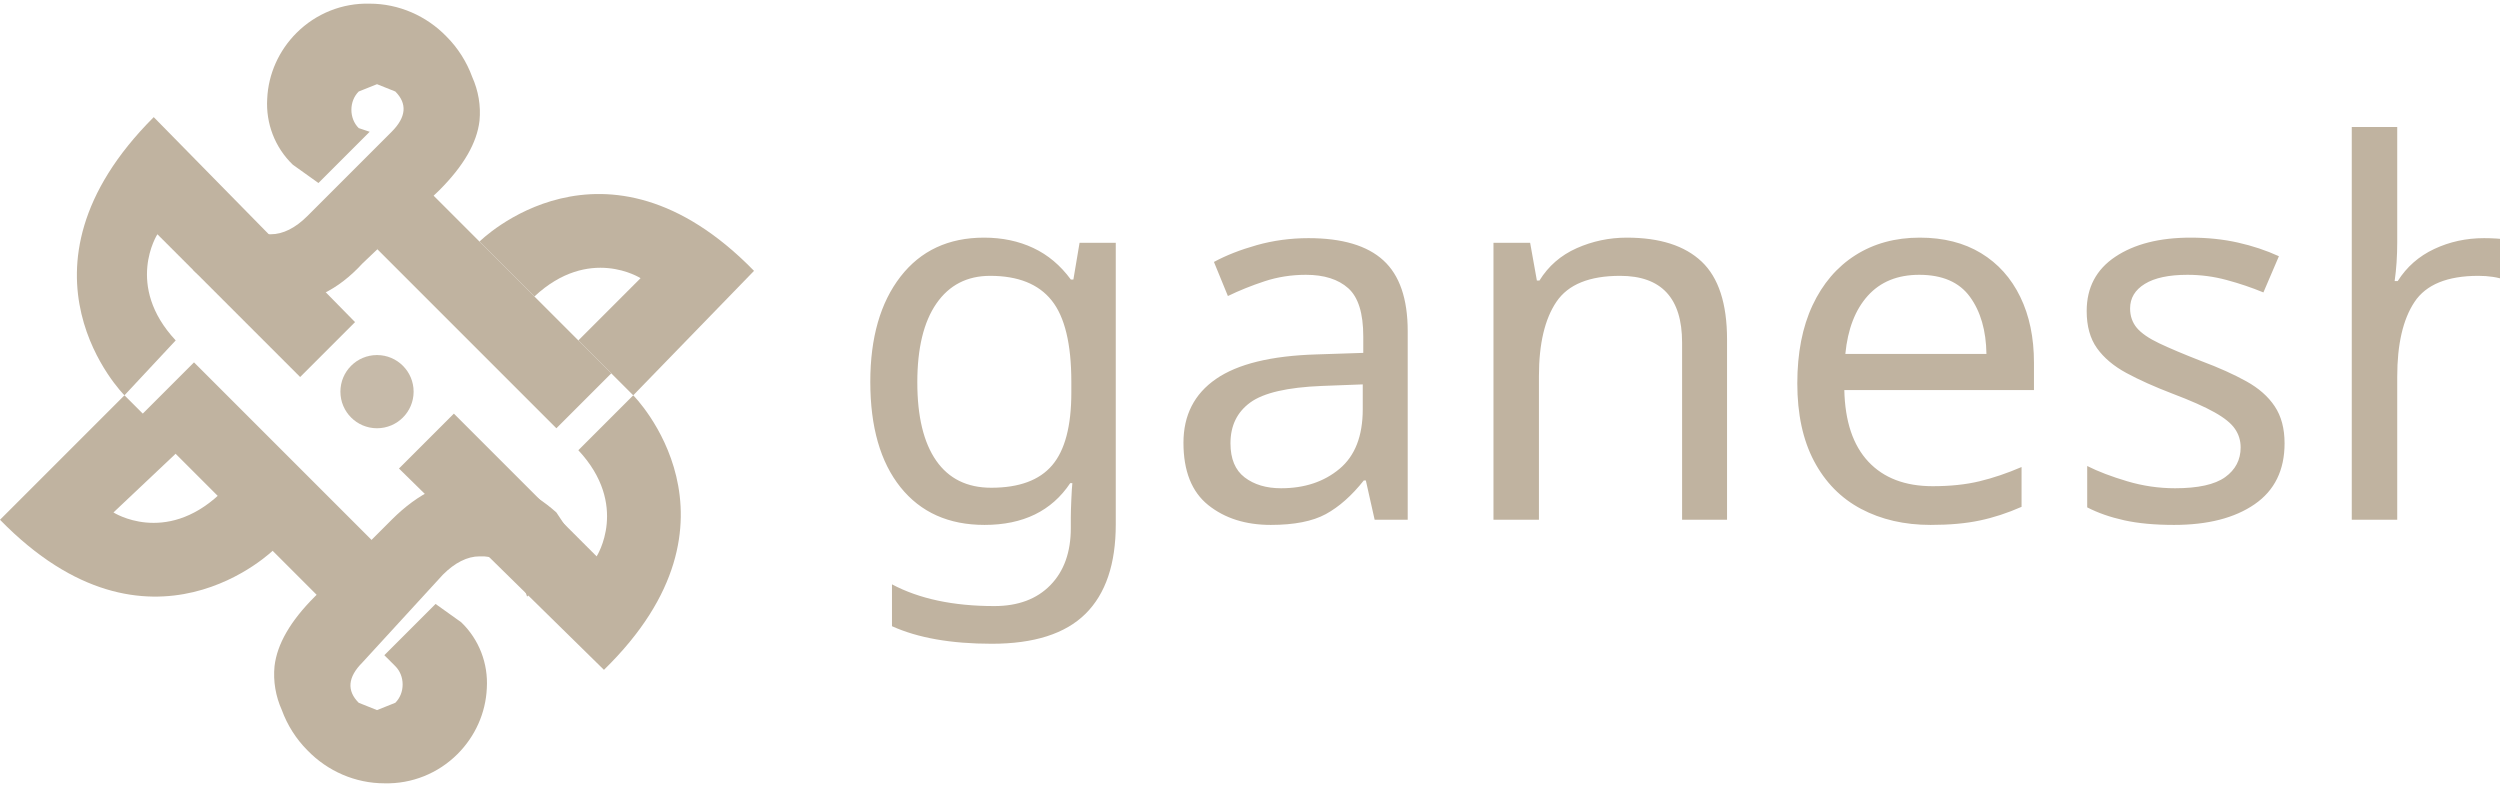
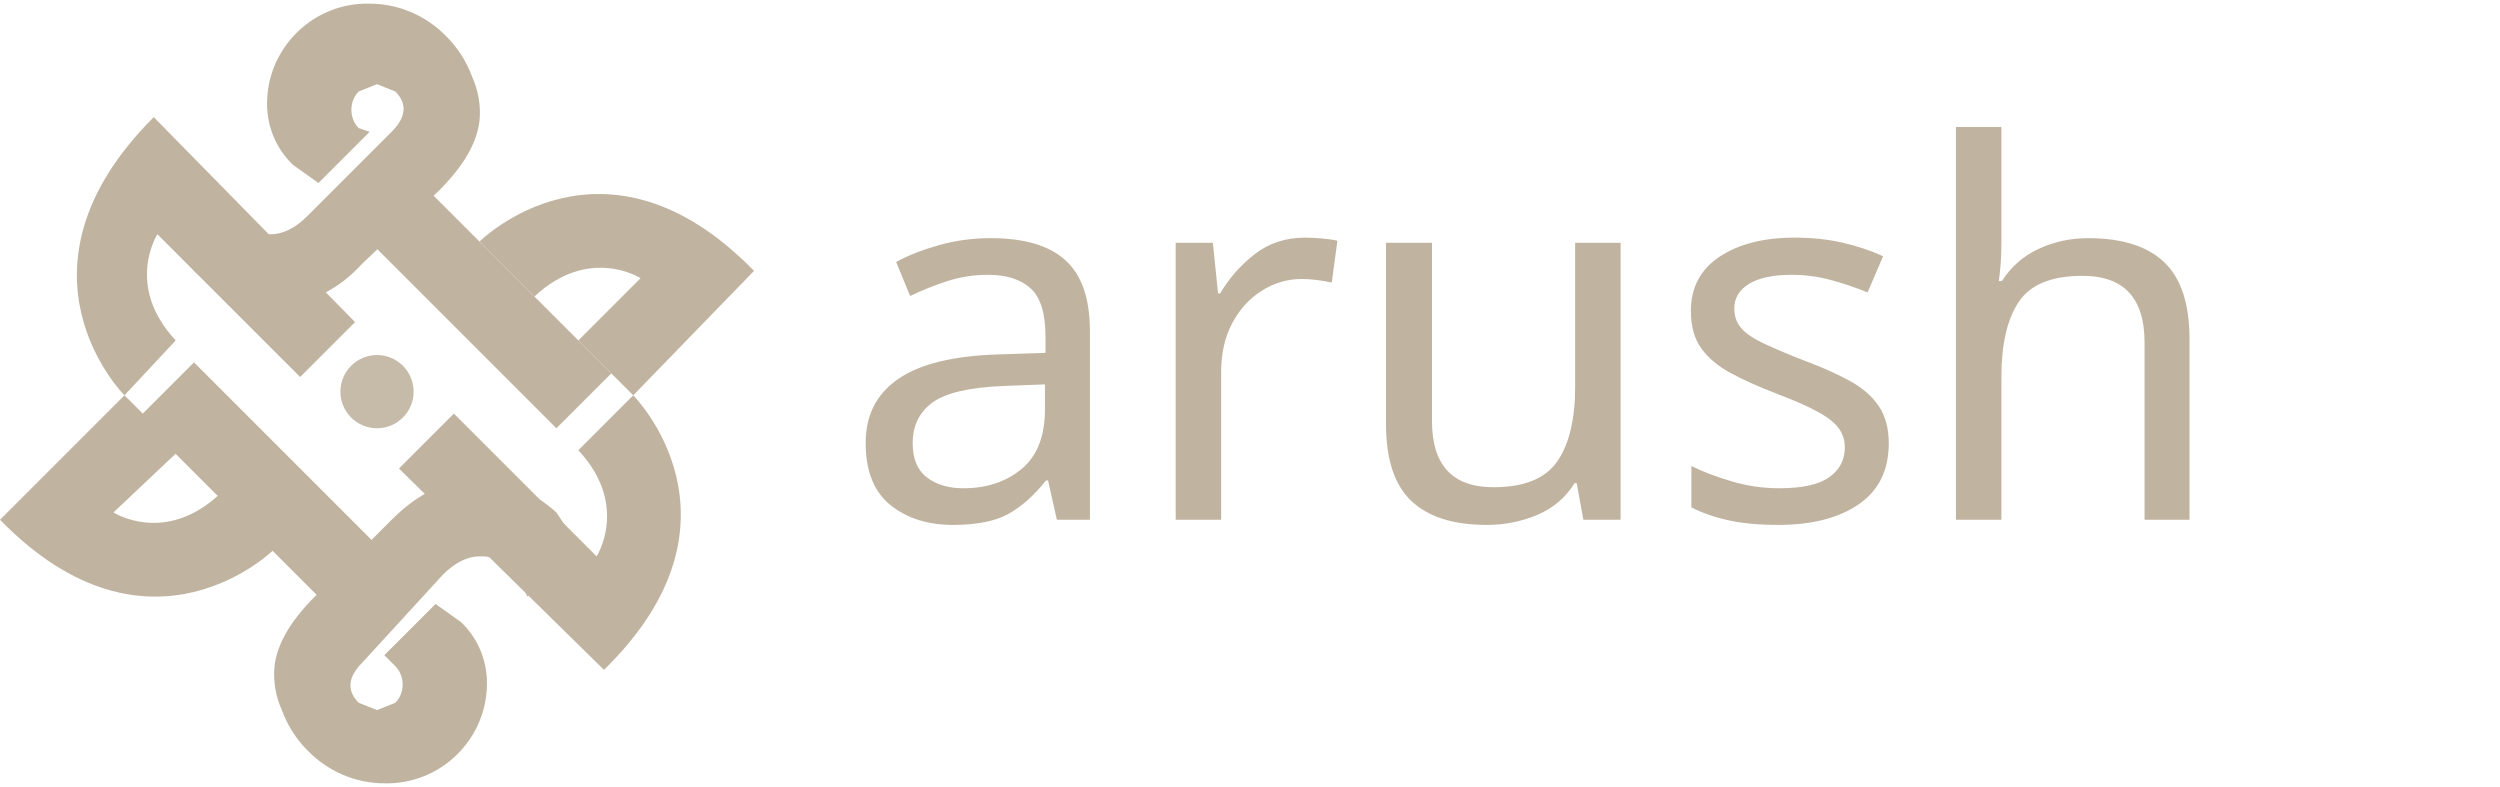
<svg xmlns="http://www.w3.org/2000/svg" version="1.1" id="Layer_1" x="0px" y="0px" viewBox="0 0 683 215" style="enable-background:new 0 0 683 215;" xml:space="preserve">
  <style type="text/css">
	.st0{fill:#C0B3A0;}
	.st1{opacity:0.9;fill:#C0B3A0;enable-background:new    ;}
	.st2{font-family:'Aleo-Bold';}
	.st3{font-size:141.17px;}
</style>
  <path class="st0" d="M34,108l15,15l-18,17c0,0,14,9,29-5l15,15c0,0-34,34-75-8L34,108z" />
  <path class="st0" d="M97,88l-15,15L43,64c0,0-9,14,5,29l-14,15c0,0-34-34,8-76L97,88z" />
  <path class="st0" d="M173,108l-15-15l17-17c0,0-14-9-29,5l-15-15c0,0,34-34,75,8L173,108z" />
  <path class="st0" d="M109,128l15-15l39,39c0,0,9-14-5-29l15-15c0,0,34,34-8,75L109,128z" />
  <path class="st0" d="M101,36L87,50l-7-5c-4.9-4.7-7.4-11.3-7-18c0.3-6.8,3.2-13.2,8-18c5.3-5.3,12.5-8.2,20-8c7.9,0,15.5,3.3,21,9  c3.1,3.1,5.5,6.9,7,11c1.7,3.8,2.4,7.9,2,12c-0.7,6-4.3,12.3-11,19L99,72c-6.7,7.3-14.3,11-23,11s-16.3-3-23-9l-6-9l14-13  c0.6,3,2,5.7,4,8c2.2,2.7,5.5,4.2,9,4c3.3,0,6.7-1.7,10-5l23-23c4-4,4.3-7.7,1-11l-5-2l-5,2c-1.3,1.3-2,3.1-2,5c0,1.9,0.7,3.7,2,5  L101,36z" />
  <path class="st0" d="M105,179l14-14l7,5c4.9,4.7,7.4,11.3,7,18c-0.3,6.8-3.2,13.2-8,18c-5.3,5.3-12.5,8.2-20,8c-7.9,0-15.5-3.3-21-9  c-3.1-3.1-5.5-6.9-7-11c-1.7-3.8-2.4-7.9-2-12c0.7-6,4.3-12.3,11-19l21-21c7.3-7.3,15-11,23-11s15.3,3,22,9l6,9l-14,14  c-0.8-2.6-2.1-5-4-7c-2.2-2.7-5.5-4.2-9-4c-3.3,0-6.7,1.7-10,5l-22,24c-4,4-4.3,7.7-1,11l5,2l5-2c1.3-1.3,2-3.1,2-5  c0-1.9-0.7-3.7-2-5L105,179z" />
  <path class="st0" d="M118,53l49,49l-15,15l-49-49L118,53z" />
  <path class="st0" d="M87,163l-49-49l15-15l49,49L87,163z" />
  <circle class="st1" cx="103" cy="107" r="10" />
-   <text transform="matrix(1 0 0 1 230 142)" class="st0 st2 st3">ganesh</text>
+   <text transform="matrix(1 0 0 1 230 142)" class="st0 st2 st3">arush</text>
</svg>
